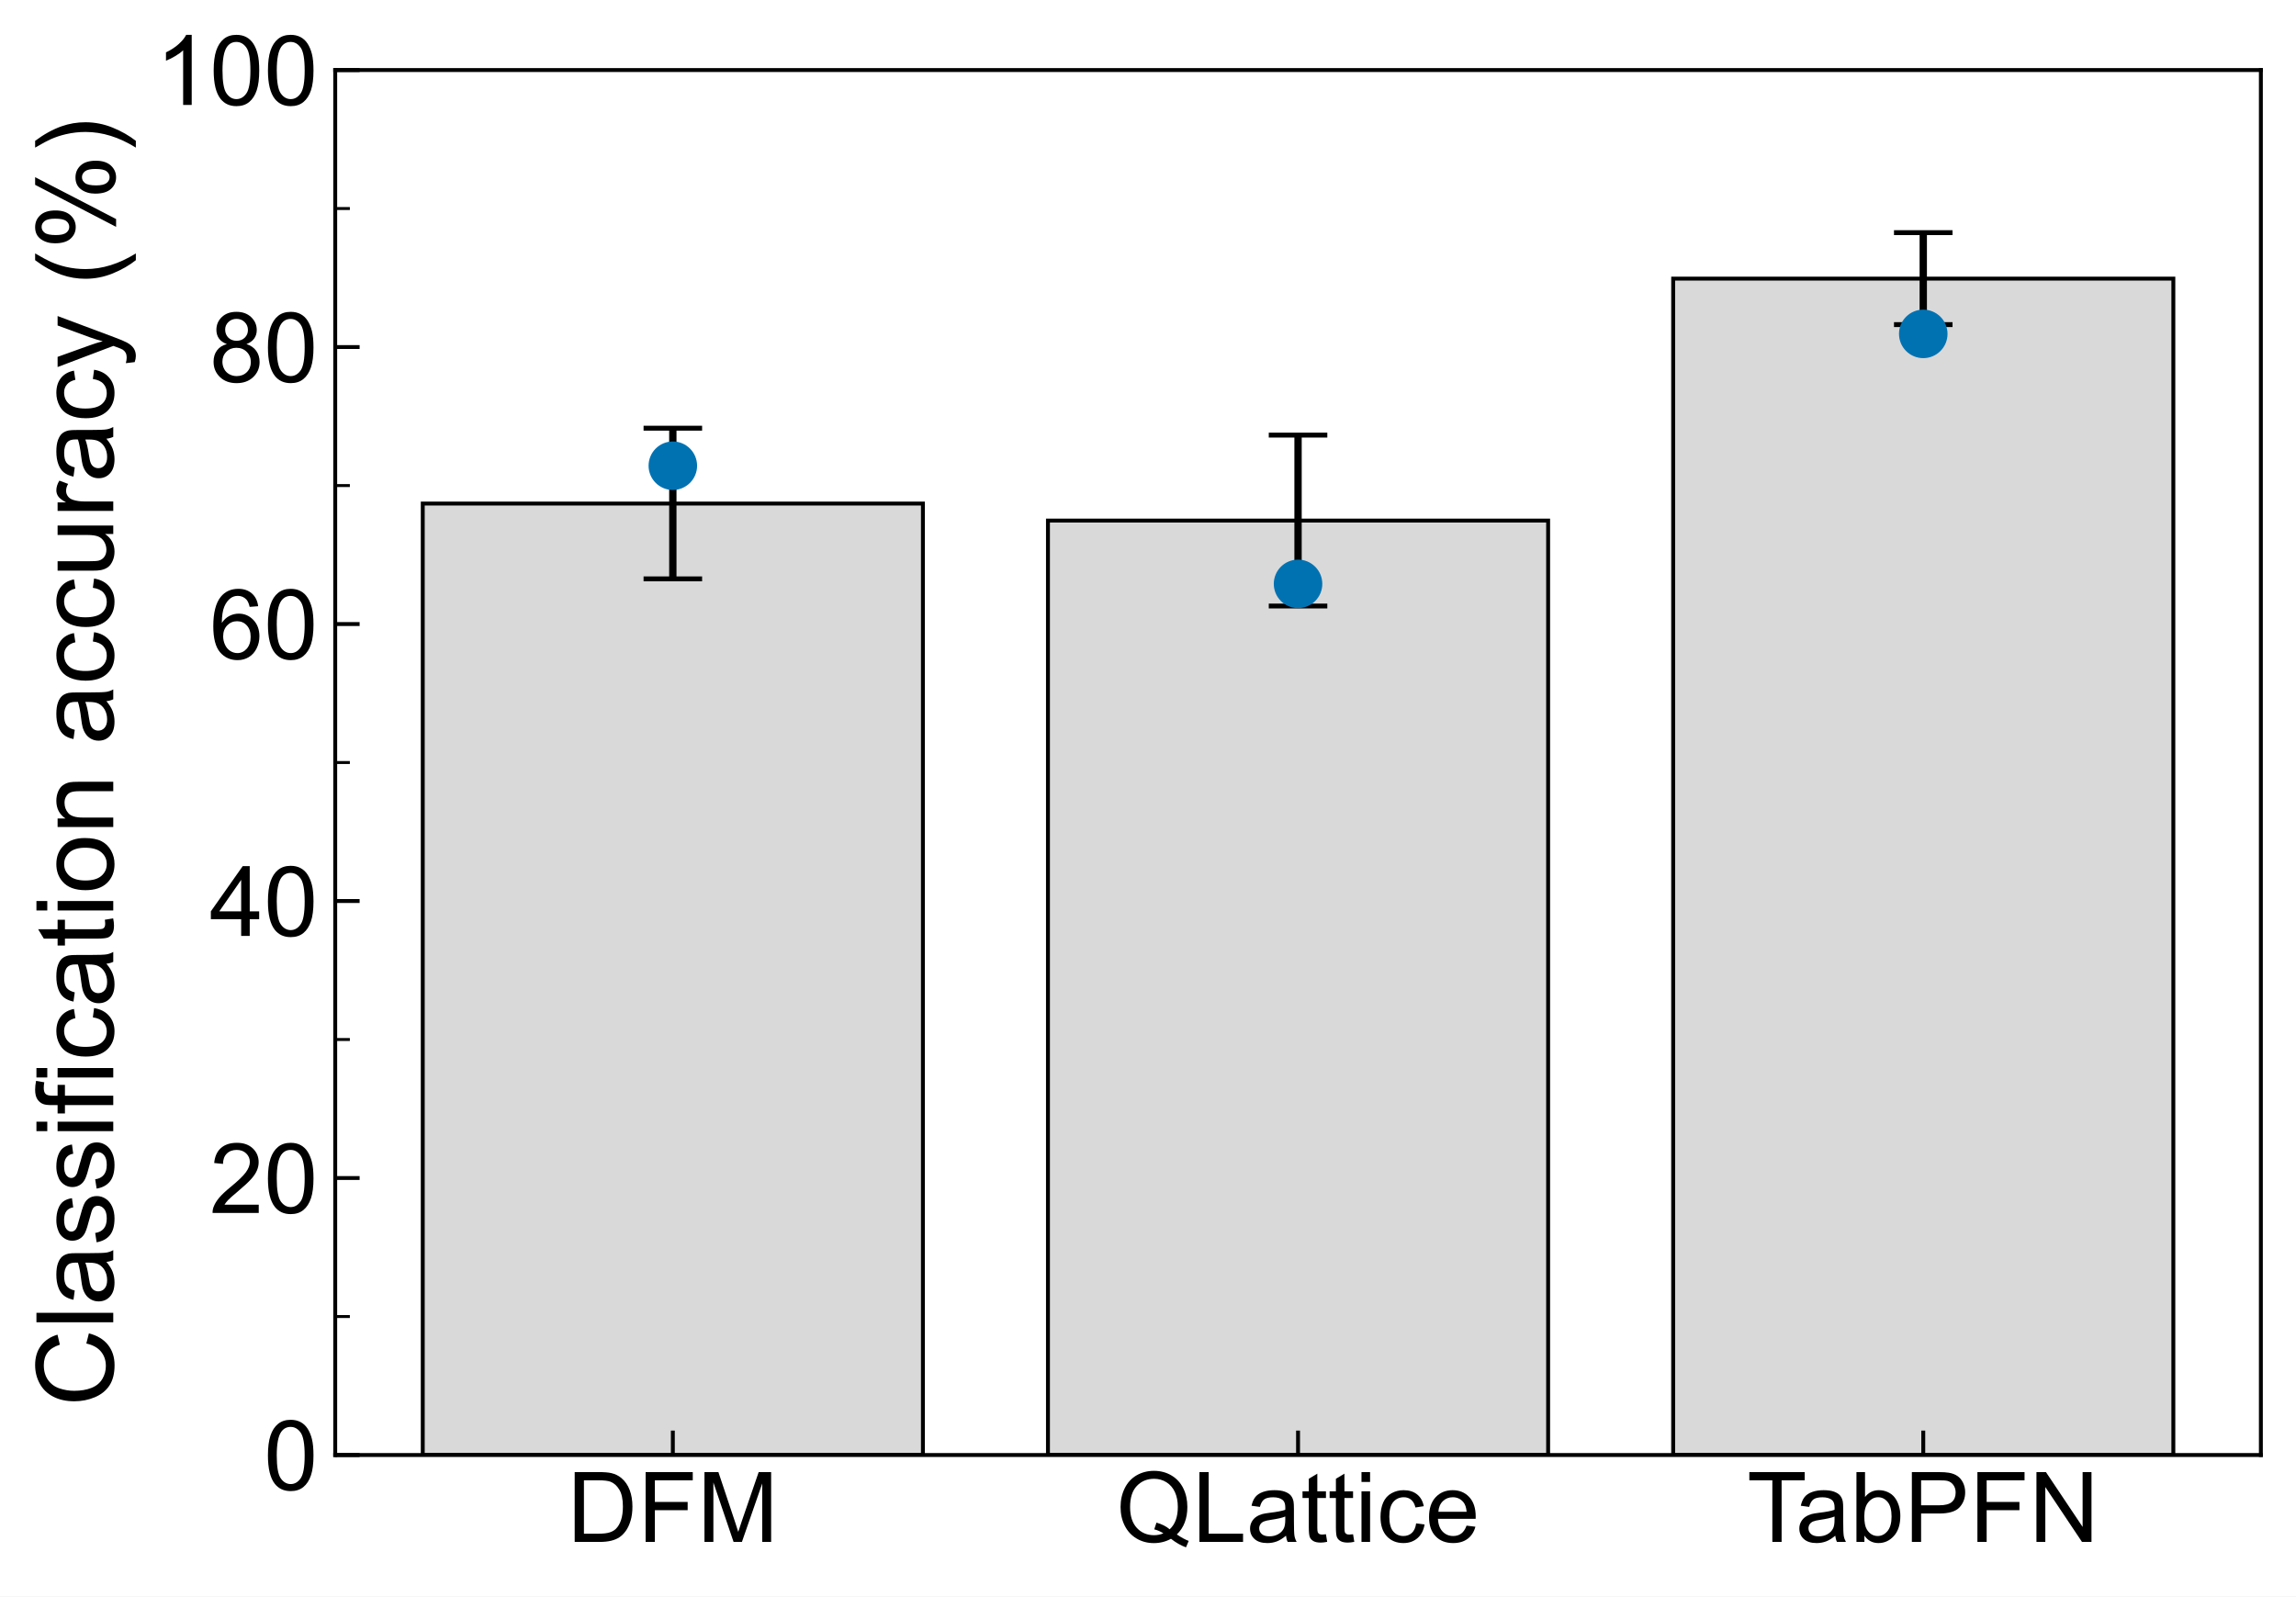
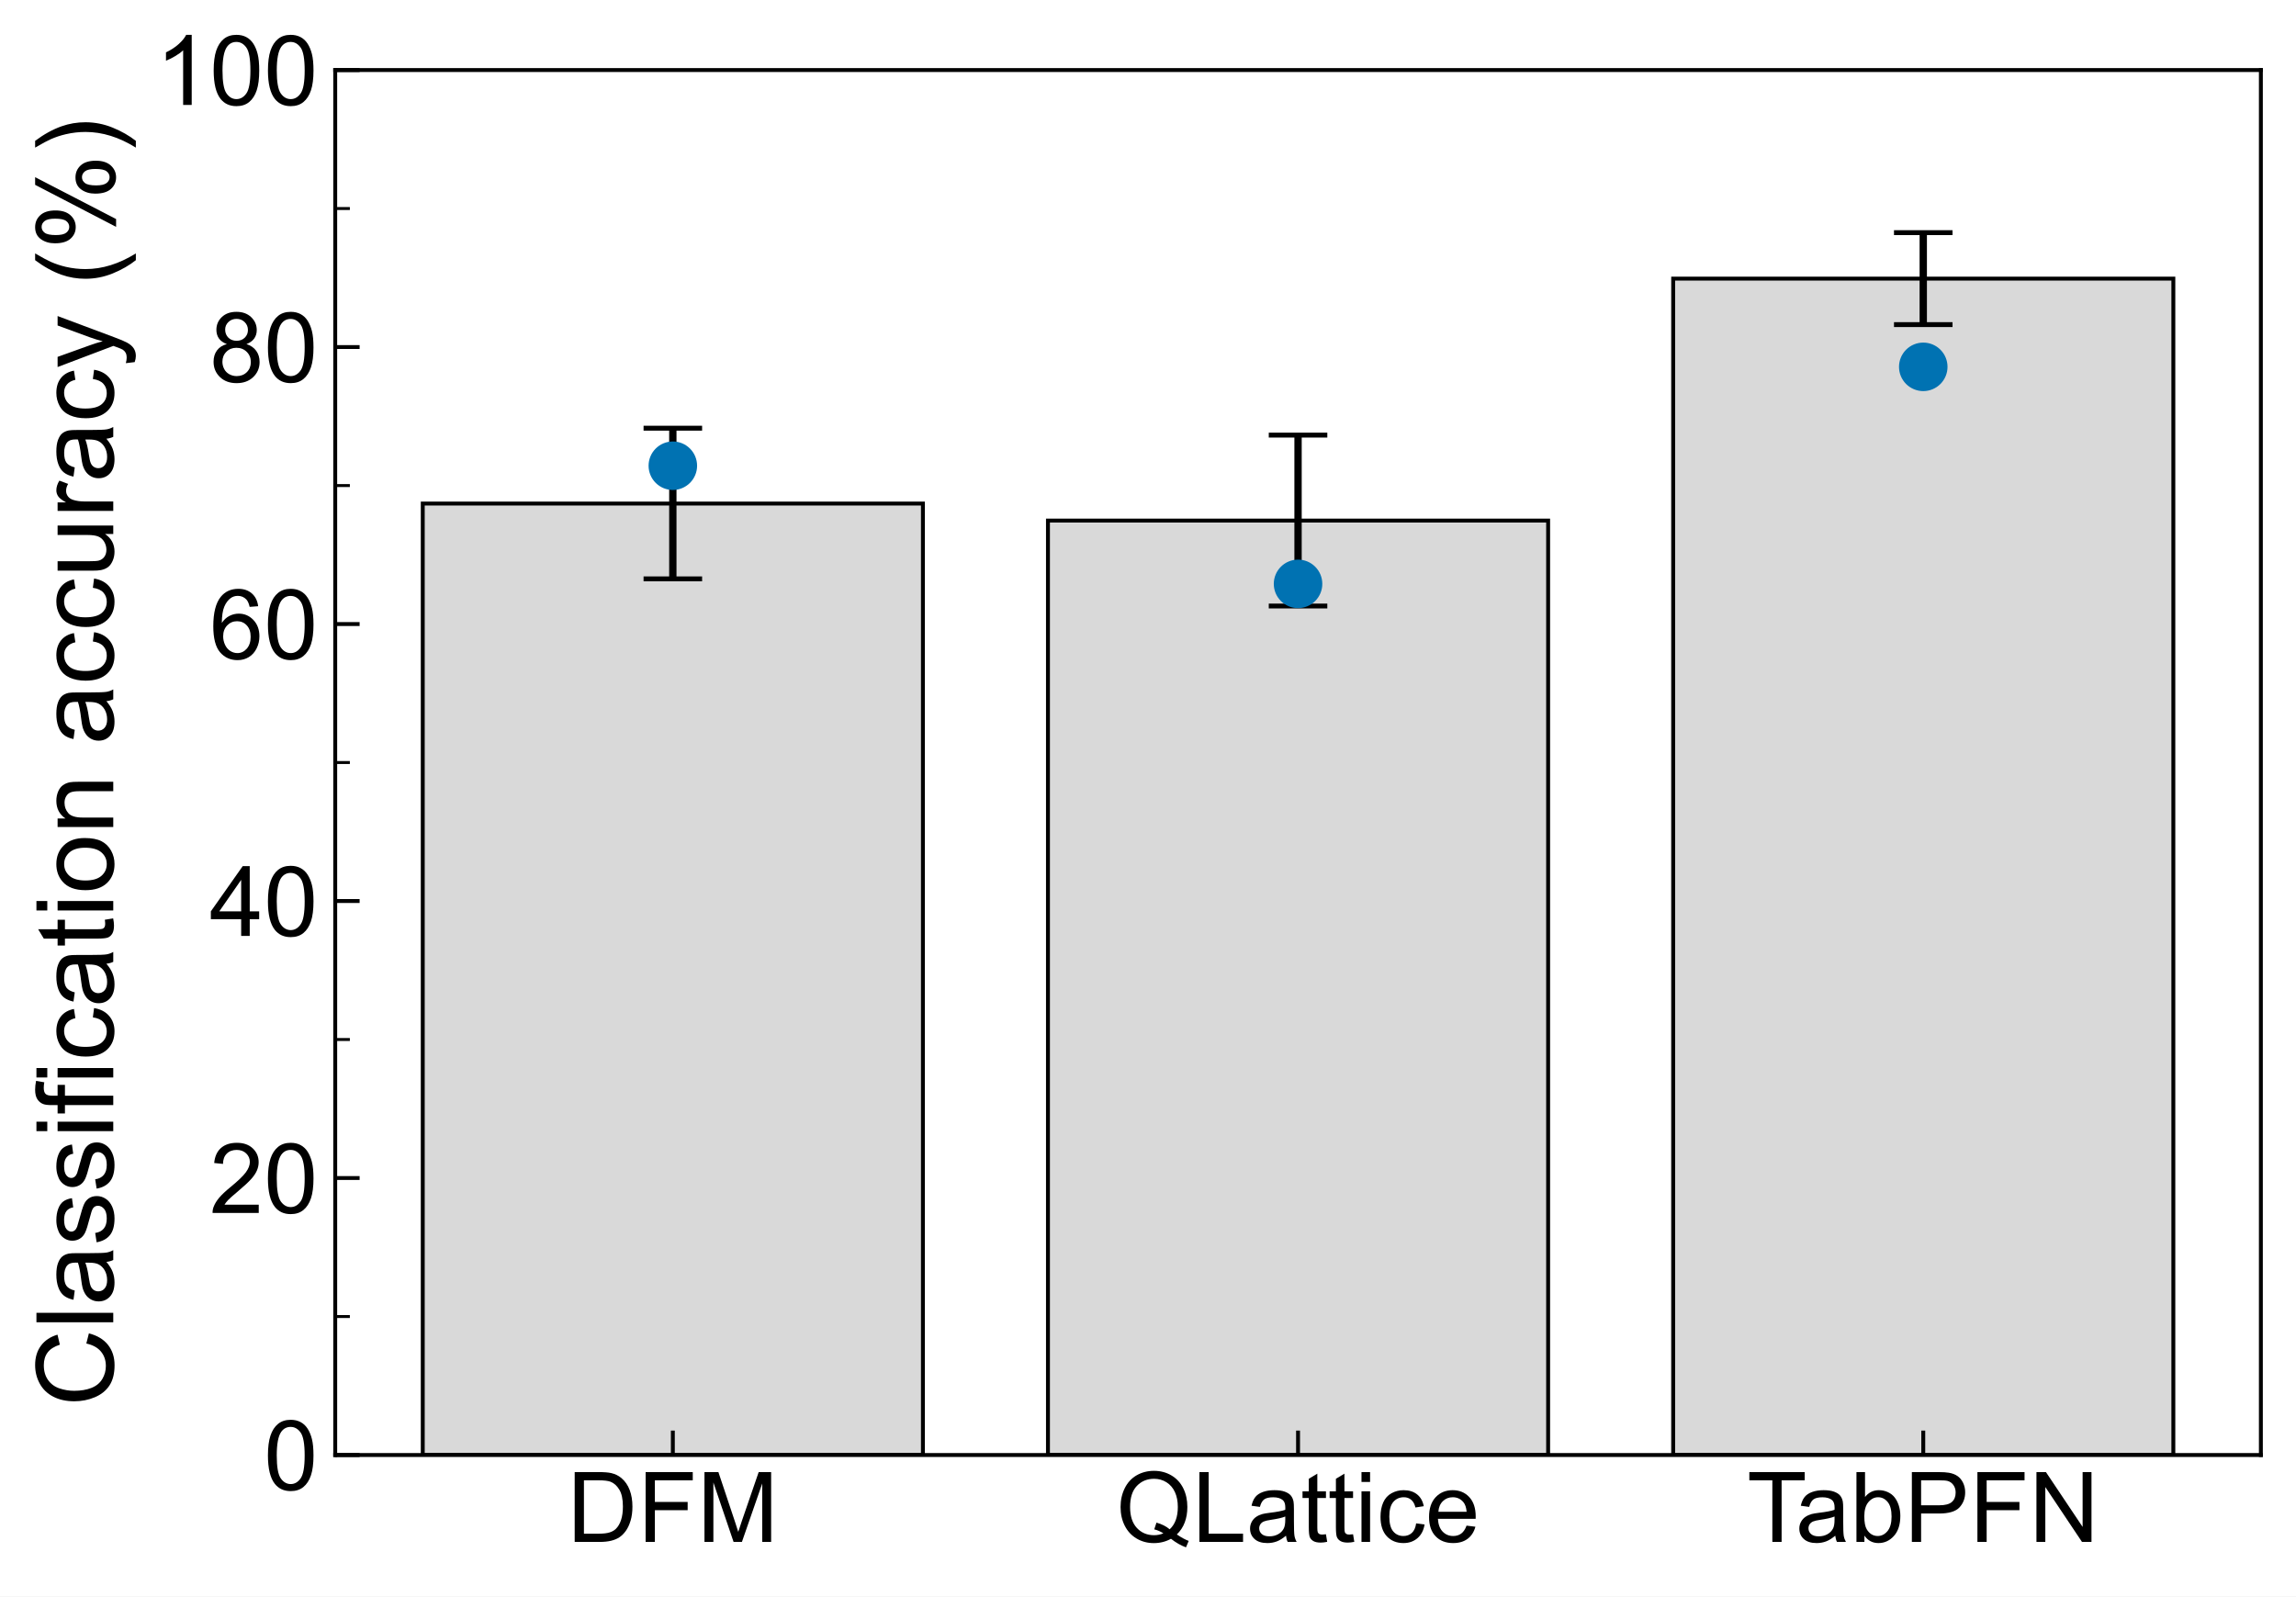
<svg xmlns="http://www.w3.org/2000/svg" xmlns:xlink="http://www.w3.org/1999/xlink" width="470.621pt" height="327.248pt" viewBox="0 0 470.621 327.248" version="1.1">
  <defs>
    <style type="text/css">*{stroke-linejoin: round; stroke-linecap: butt}</style>
  </defs>
  <g id="figure_1">
    <g id="patch_1">
      <path d="M 0 327.248  L 470.621 327.248  L 470.621 0  L 0 0  z " style="fill: #ffffff" />
    </g>
    <g id="axes_1">
      <g id="patch_2">
        <path d="M 68.711 298.258  L 463.421 298.258  L 463.421 14.358  L 68.711 14.358  z " style="fill: #ffffff" />
      </g>
      <g id="patch_3">
-         <path d="M 86.653 298.258  L 189.175 298.258  L 189.175 103.219  L 86.653 103.219  z " clip-path="url(#p525071df80)" style="fill: #d9d9d9; stroke: #000000; stroke-width: 0.8; stroke-linejoin: miter" />
+         <path d="M 86.653 298.258  L 189.175 298.258  L 189.175 103.219  L 86.653 103.219  z " clip-path="url(#p58cd518f6b)" style="fill: #d9d9d9; stroke: #000000; stroke-width: 0.8; stroke-linejoin: miter" />
      </g>
      <g id="patch_4">
-         <path d="M 214.805 298.258  L 317.327 298.258  L 317.327 106.71  L 214.805 106.71  z " clip-path="url(#p525071df80)" style="fill: #d9d9d9; stroke: #000000; stroke-width: 0.8; stroke-linejoin: miter" />
+         <path d="M 214.805 298.258  L 317.327 298.258  L 317.327 106.71  L 214.805 106.71  z " clip-path="url(#p58cd518f6b)" style="fill: #d9d9d9; stroke: #000000; stroke-width: 0.8; stroke-linejoin: miter" />
      </g>
      <g id="patch_5">
-         <path d="M 342.958 298.258  L 445.48 298.258  L 445.48 57.113  L 342.958 57.113  z " clip-path="url(#p525071df80)" style="fill: #d9d9d9; stroke: #000000; stroke-width: 0.8; stroke-linejoin: miter" />
+         <path d="M 342.958 298.258  L 445.48 298.258  L 445.48 57.113  L 342.958 57.113  z " clip-path="url(#p58cd518f6b)" style="fill: #d9d9d9; stroke: #000000; stroke-width: 0.8; stroke-linejoin: miter" />
      </g>
      <g id="matplotlib.axis_1">
        <g id="xtick_1">
          <g id="line2d_1">
            <defs>
-               <path id="m0cdb19cec9" d="M 0 0  L 0 -5  " style="stroke: #000000; stroke-width: 0.8" />
+               <path id="mec3bbbb455" d="M 0 0  L 0 -5  " style="stroke: #000000; stroke-width: 0.8" />
            </defs>
            <g>
-               <use xlink:href="#m0cdb19cec9" x="137.914" y="298.258" style="stroke: #000000; stroke-width: 0.8" />
+               <use xlink:href="#mec3bbbb455" x="137.914" y="298.258" style="stroke: #000000; stroke-width: 0.8" />
            </g>
          </g>
          <g id="text_1">
            <g transform="translate(116.2543 316.0734) scale(0.2 -0.2)">
              <defs>
                <path id="ArialMT-44" d="M 494 0  L 494 4581  L 2072 4581  Q 2606 4581 2888 4516  Q 3281 4425 3559 4188  Q 3922 3881 4101 3404  Q 4281 2928 4281 2316  Q 4281 1794 4159 1391  Q 4038 988 3847 723  Q 3656 459 3429 307  Q 3203 156 2883 78  Q 2563 0 2147 0  L 494 0  z M 1100 541  L 2078 541  Q 2531 541 2789 625  Q 3047 709 3200 863  Q 3416 1078 3536 1442  Q 3656 1806 3656 2325  Q 3656 3044 3420 3430  Q 3184 3816 2847 3947  Q 2603 4041 2063 4041  L 1100 4041  L 1100 541  z " transform="scale(0.015625)" />
                <path id="ArialMT-46" d="M 525 0  L 525 4581  L 3616 4581  L 3616 4041  L 1131 4041  L 1131 2622  L 3281 2622  L 3281 2081  L 1131 2081  L 1131 0  L 525 0  z " transform="scale(0.015625)" />
                <path id="ArialMT-4d" d="M 475 0  L 475 4581  L 1388 4581  L 2472 1338  Q 2622 884 2691 659  Q 2769 909 2934 1394  L 4031 4581  L 4847 4581  L 4847 0  L 4263 0  L 4263 3834  L 2931 0  L 2384 0  L 1059 3900  L 1059 0  L 475 0  z " transform="scale(0.015625)" />
              </defs>
              <use xlink:href="#ArialMT-44" />
              <use xlink:href="#ArialMT-46" x="72.217" />
              <use xlink:href="#ArialMT-4d" x="133.301" />
            </g>
          </g>
        </g>
        <g id="xtick_2">
          <g id="line2d_2">
            <g>
-               <use xlink:href="#m0cdb19cec9" x="266.066" y="298.258" style="stroke: #000000; stroke-width: 0.8" />
+               <use xlink:href="#mec3bbbb455" x="266.066" y="298.258" style="stroke: #000000; stroke-width: 0.8" />
            </g>
          </g>
          <g id="text_2">
            <g transform="translate(228.8272 316.0734) scale(0.2 -0.2)">
              <defs>
                <path id="ArialMT-51" d="M 3966 491  Q 4388 200 4744 66  L 4566 -356  Q 4072 -178 3581 206  Q 3072 -78 2456 -78  Q 1834 -78 1328 222  Q 822 522 548 1065  Q 275 1609 275 2291  Q 275 2969 550 3525  Q 825 4081 1333 4372  Q 1841 4663 2469 4663  Q 3103 4663 3612 4361  Q 4122 4059 4389 3517  Q 4656 2975 4656 2294  Q 4656 1728 4484 1276  Q 4313 825 3966 491  z M 2631 1266  Q 3156 1119 3497 828  Q 4031 1316 4031 2294  Q 4031 2850 3842 3265  Q 3653 3681 3289 3911  Q 2925 4141 2472 4141  Q 1794 4141 1347 3677  Q 900 3213 900 2291  Q 900 1397 1342 919  Q 1784 441 2472 441  Q 2797 441 3084 563  Q 2800 747 2484 825  L 2631 1266  z " transform="scale(0.015625)" />
                <path id="ArialMT-4c" d="M 469 0  L 469 4581  L 1075 4581  L 1075 541  L 3331 541  L 3331 0  L 469 0  z " transform="scale(0.015625)" />
                <path id="ArialMT-61" d="M 2588 409  Q 2275 144 1986 34  Q 1697 -75 1366 -75  Q 819 -75 525 192  Q 231 459 231 875  Q 231 1119 342 1320  Q 453 1522 633 1644  Q 813 1766 1038 1828  Q 1203 1872 1538 1913  Q 2219 1994 2541 2106  Q 2544 2222 2544 2253  Q 2544 2597 2384 2738  Q 2169 2928 1744 2928  Q 1347 2928 1158 2789  Q 969 2650 878 2297  L 328 2372  Q 403 2725 575 2942  Q 747 3159 1072 3276  Q 1397 3394 1825 3394  Q 2250 3394 2515 3294  Q 2781 3194 2906 3042  Q 3031 2891 3081 2659  Q 3109 2516 3109 2141  L 3109 1391  Q 3109 606 3145 398  Q 3181 191 3288 0  L 2700 0  Q 2613 175 2588 409  z M 2541 1666  Q 2234 1541 1622 1453  Q 1275 1403 1131 1340  Q 988 1278 909 1158  Q 831 1038 831 891  Q 831 666 1001 516  Q 1172 366 1500 366  Q 1825 366 2078 508  Q 2331 650 2450 897  Q 2541 1088 2541 1459  L 2541 1666  z " transform="scale(0.015625)" />
                <path id="ArialMT-74" d="M 1650 503  L 1731 6  Q 1494 -44 1306 -44  Q 1000 -44 831 53  Q 663 150 594 308  Q 525 466 525 972  L 525 2881  L 113 2881  L 113 3319  L 525 3319  L 525 4141  L 1084 4478  L 1084 3319  L 1650 3319  L 1650 2881  L 1084 2881  L 1084 941  Q 1084 700 1114 631  Q 1144 563 1211 522  Q 1278 481 1403 481  Q 1497 481 1650 503  z " transform="scale(0.015625)" />
                <path id="ArialMT-69" d="M 425 3934  L 425 4581  L 988 4581  L 988 3934  L 425 3934  z M 425 0  L 425 3319  L 988 3319  L 988 0  L 425 0  z " transform="scale(0.015625)" />
                <path id="ArialMT-63" d="M 2588 1216  L 3141 1144  Q 3050 572 2676 248  Q 2303 -75 1759 -75  Q 1078 -75 664 370  Q 250 816 250 1647  Q 250 2184 428 2587  Q 606 2991 970 3192  Q 1334 3394 1763 3394  Q 2303 3394 2647 3120  Q 2991 2847 3088 2344  L 2541 2259  Q 2463 2594 2264 2762  Q 2066 2931 1784 2931  Q 1359 2931 1093 2626  Q 828 2322 828 1663  Q 828 994 1084 691  Q 1341 388 1753 388  Q 2084 388 2306 591  Q 2528 794 2588 1216  z " transform="scale(0.015625)" />
                <path id="ArialMT-65" d="M 2694 1069  L 3275 997  Q 3138 488 2766 206  Q 2394 -75 1816 -75  Q 1088 -75 661 373  Q 234 822 234 1631  Q 234 2469 665 2931  Q 1097 3394 1784 3394  Q 2450 3394 2872 2941  Q 3294 2488 3294 1666  Q 3294 1616 3291 1516  L 816 1516  Q 847 969 1125 678  Q 1403 388 1819 388  Q 2128 388 2347 550  Q 2566 713 2694 1069  z M 847 1978  L 2700 1978  Q 2663 2397 2488 2606  Q 2219 2931 1791 2931  Q 1403 2931 1139 2672  Q 875 2413 847 1978  z " transform="scale(0.015625)" />
              </defs>
              <use xlink:href="#ArialMT-51" />
              <use xlink:href="#ArialMT-4c" x="77.783" />
              <use xlink:href="#ArialMT-61" x="133.398" />
              <use xlink:href="#ArialMT-74" x="189.014" />
              <use xlink:href="#ArialMT-74" x="216.797" />
              <use xlink:href="#ArialMT-69" x="244.58" />
              <use xlink:href="#ArialMT-63" x="266.797" />
              <use xlink:href="#ArialMT-65" x="316.797" />
            </g>
          </g>
        </g>
        <g id="xtick_3">
          <g id="line2d_3">
            <g>
-               <use xlink:href="#m0cdb19cec9" x="394.219" y="298.258" style="stroke: #000000; stroke-width: 0.8" />
+               <use xlink:href="#mec3bbbb455" x="394.219" y="298.258" style="stroke: #000000; stroke-width: 0.8" />
            </g>
          </g>
          <g id="text_3">
            <g transform="translate(358.1017 316.0734) scale(0.2 -0.2)">
              <defs>
                <path id="ArialMT-54" d="M 1659 0  L 1659 4041  L 150 4041  L 150 4581  L 3781 4581  L 3781 4041  L 2266 4041  L 2266 0  L 1659 0  z " transform="scale(0.015625)" />
                <path id="ArialMT-62" d="M 941 0  L 419 0  L 419 4581  L 981 4581  L 981 2947  Q 1338 3394 1891 3394  Q 2197 3394 2470 3270  Q 2744 3147 2920 2923  Q 3097 2700 3197 2384  Q 3297 2069 3297 1709  Q 3297 856 2875 390  Q 2453 -75 1863 -75  Q 1275 -75 941 416  L 941 0  z M 934 1684  Q 934 1088 1097 822  Q 1363 388 1816 388  Q 2184 388 2453 708  Q 2722 1028 2722 1663  Q 2722 2313 2464 2622  Q 2206 2931 1841 2931  Q 1472 2931 1203 2611  Q 934 2291 934 1684  z " transform="scale(0.015625)" />
                <path id="ArialMT-50" d="M 494 0  L 494 4581  L 2222 4581  Q 2678 4581 2919 4538  Q 3256 4481 3484 4323  Q 3713 4166 3852 3881  Q 3991 3597 3991 3256  Q 3991 2672 3619 2267  Q 3247 1863 2275 1863  L 1100 1863  L 1100 0  L 494 0  z M 1100 2403  L 2284 2403  Q 2872 2403 3119 2622  Q 3366 2841 3366 3238  Q 3366 3525 3220 3729  Q 3075 3934 2838 4000  Q 2684 4041 2272 4041  L 1100 4041  L 1100 2403  z " transform="scale(0.015625)" />
                <path id="ArialMT-4e" d="M 488 0  L 488 4581  L 1109 4581  L 3516 984  L 3516 4581  L 4097 4581  L 4097 0  L 3475 0  L 1069 3600  L 1069 0  L 488 0  z " transform="scale(0.015625)" />
              </defs>
              <use xlink:href="#ArialMT-54" />
              <use xlink:href="#ArialMT-61" x="49.959" />
              <use xlink:href="#ArialMT-62" x="105.574" />
              <use xlink:href="#ArialMT-50" x="161.189" />
              <use xlink:href="#ArialMT-46" x="227.889" />
              <use xlink:href="#ArialMT-4e" x="288.973" />
            </g>
          </g>
        </g>
      </g>
      <g id="matplotlib.axis_2">
        <g id="ytick_1">
          <g id="line2d_4">
            <defs>
-               <path id="m1d03dbdd0c" d="M 0 0  L 5 0  " style="stroke: #000000; stroke-width: 0.8" />
+               <path id="m3de0f61d10" d="M 0 0  L 5 0  " style="stroke: #000000; stroke-width: 0.8" />
            </defs>
            <g>
-               <use xlink:href="#m1d03dbdd0c" x="68.711" y="298.258" style="stroke: #000000; stroke-width: 0.8" />
+               <use xlink:href="#m3de0f61d10" x="68.711" y="298.258" style="stroke: #000000; stroke-width: 0.8" />
            </g>
          </g>
          <g id="text_4">
            <g transform="translate(54.08937 305.4156) scale(0.2 -0.2)">
              <defs>
                <path id="ArialMT-30" d="M 266 2259  Q 266 3072 433 3567  Q 600 4063 929 4331  Q 1259 4600 1759 4600  Q 2128 4600 2406 4451  Q 2684 4303 2865 4023  Q 3047 3744 3150 3342  Q 3253 2941 3253 2259  Q 3253 1453 3087 958  Q 2922 463 2592 192  Q 2263 -78 1759 -78  Q 1097 -78 719 397  Q 266 969 266 2259  z M 844 2259  Q 844 1131 1108 757  Q 1372 384 1759 384  Q 2147 384 2411 759  Q 2675 1134 2675 2259  Q 2675 3391 2411 3762  Q 2147 4134 1753 4134  Q 1366 4134 1134 3806  Q 844 3388 844 2259  z " transform="scale(0.015625)" />
              </defs>
              <use xlink:href="#ArialMT-30" />
            </g>
          </g>
        </g>
        <g id="ytick_2">
          <g id="line2d_5">
            <g>
-               <use xlink:href="#m1d03dbdd0c" x="68.711" y="241.478" style="stroke: #000000; stroke-width: 0.8" />
+               <use xlink:href="#m3de0f61d10" x="68.711" y="241.478" style="stroke: #000000; stroke-width: 0.8" />
            </g>
          </g>
          <g id="text_5">
            <g transform="translate(42.9675 248.6356) scale(0.2 -0.2)">
              <defs>
                <path id="ArialMT-32" d="M 3222 541  L 3222 0  L 194 0  Q 188 203 259 391  Q 375 700 629 1000  Q 884 1300 1366 1694  Q 2113 2306 2375 2664  Q 2638 3022 2638 3341  Q 2638 3675 2398 3904  Q 2159 4134 1775 4134  Q 1369 4134 1125 3890  Q 881 3647 878 3216  L 300 3275  Q 359 3922 746 4261  Q 1134 4600 1788 4600  Q 2447 4600 2831 4234  Q 3216 3869 3216 3328  Q 3216 3053 3103 2787  Q 2991 2522 2730 2228  Q 2469 1934 1863 1422  Q 1356 997 1212 845  Q 1069 694 975 541  L 3222 541  z " transform="scale(0.015625)" />
              </defs>
              <use xlink:href="#ArialMT-32" />
              <use xlink:href="#ArialMT-30" x="55.615" />
            </g>
          </g>
        </g>
        <g id="ytick_3">
          <g id="line2d_6">
            <g>
-               <use xlink:href="#m1d03dbdd0c" x="68.711" y="184.698" style="stroke: #000000; stroke-width: 0.8" />
+               <use xlink:href="#m3de0f61d10" x="68.711" y="184.698" style="stroke: #000000; stroke-width: 0.8" />
            </g>
          </g>
          <g id="text_6">
            <g transform="translate(42.9675 191.8556) scale(0.2 -0.2)">
              <defs>
                <path id="ArialMT-34" d="M 2069 0  L 2069 1097  L 81 1097  L 81 1613  L 2172 4581  L 2631 4581  L 2631 1613  L 3250 1613  L 3250 1097  L 2631 1097  L 2631 0  L 2069 0  z M 2069 1613  L 2069 3678  L 634 1613  L 2069 1613  z " transform="scale(0.015625)" />
              </defs>
              <use xlink:href="#ArialMT-34" />
              <use xlink:href="#ArialMT-30" x="55.615" />
            </g>
          </g>
        </g>
        <g id="ytick_4">
          <g id="line2d_7">
            <g>
-               <use xlink:href="#m1d03dbdd0c" x="68.711" y="127.918" style="stroke: #000000; stroke-width: 0.8" />
+               <use xlink:href="#m3de0f61d10" x="68.711" y="127.918" style="stroke: #000000; stroke-width: 0.8" />
            </g>
          </g>
          <g id="text_7">
            <g transform="translate(42.9675 135.0756) scale(0.2 -0.2)">
              <defs>
                <path id="ArialMT-36" d="M 3184 3459  L 2625 3416  Q 2550 3747 2413 3897  Q 2184 4138 1850 4138  Q 1581 4138 1378 3988  Q 1113 3794 959 3422  Q 806 3050 800 2363  Q 1003 2672 1297 2822  Q 1591 2972 1913 2972  Q 2475 2972 2870 2558  Q 3266 2144 3266 1488  Q 3266 1056 3080 686  Q 2894 316 2569 119  Q 2244 -78 1831 -78  Q 1128 -78 684 439  Q 241 956 241 2144  Q 241 3472 731 4075  Q 1159 4600 1884 4600  Q 2425 4600 2770 4297  Q 3116 3994 3184 3459  z M 888 1484  Q 888 1194 1011 928  Q 1134 663 1356 523  Q 1578 384 1822 384  Q 2178 384 2434 671  Q 2691 959 2691 1453  Q 2691 1928 2437 2201  Q 2184 2475 1800 2475  Q 1419 2475 1153 2201  Q 888 1928 888 1484  z " transform="scale(0.015625)" />
              </defs>
              <use xlink:href="#ArialMT-36" />
              <use xlink:href="#ArialMT-30" x="55.615" />
            </g>
          </g>
        </g>
        <g id="ytick_5">
          <g id="line2d_8">
            <g>
-               <use xlink:href="#m1d03dbdd0c" x="68.711" y="71.138" style="stroke: #000000; stroke-width: 0.8" />
+               <use xlink:href="#m3de0f61d10" x="68.711" y="71.138" style="stroke: #000000; stroke-width: 0.8" />
            </g>
          </g>
          <g id="text_8">
            <g transform="translate(42.9675 78.29563) scale(0.2 -0.2)">
              <defs>
                <path id="ArialMT-38" d="M 1131 2484  Q 781 2613 612 2850  Q 444 3088 444 3419  Q 444 3919 803 4259  Q 1163 4600 1759 4600  Q 2359 4600 2725 4251  Q 3091 3903 3091 3403  Q 3091 3084 2923 2848  Q 2756 2613 2416 2484  Q 2838 2347 3058 2040  Q 3278 1734 3278 1309  Q 3278 722 2862 322  Q 2447 -78 1769 -78  Q 1091 -78 675 323  Q 259 725 259 1325  Q 259 1772 486 2073  Q 713 2375 1131 2484  z M 1019 3438  Q 1019 3113 1228 2906  Q 1438 2700 1772 2700  Q 2097 2700 2305 2904  Q 2513 3109 2513 3406  Q 2513 3716 2298 3927  Q 2084 4138 1766 4138  Q 1444 4138 1231 3931  Q 1019 3725 1019 3438  z M 838 1322  Q 838 1081 952 856  Q 1066 631 1291 507  Q 1516 384 1775 384  Q 2178 384 2440 643  Q 2703 903 2703 1303  Q 2703 1709 2433 1975  Q 2163 2241 1756 2241  Q 1359 2241 1098 1978  Q 838 1716 838 1322  z " transform="scale(0.015625)" />
              </defs>
              <use xlink:href="#ArialMT-38" />
              <use xlink:href="#ArialMT-30" x="55.615" />
            </g>
          </g>
        </g>
        <g id="ytick_6">
          <g id="line2d_9">
            <g>
-               <use xlink:href="#m1d03dbdd0c" x="68.711" y="14.358" style="stroke: #000000; stroke-width: 0.8" />
+               <use xlink:href="#m3de0f61d10" x="68.711" y="14.358" style="stroke: #000000; stroke-width: 0.8" />
            </g>
          </g>
          <g id="text_9">
            <g transform="translate(31.84562 21.51562) scale(0.2 -0.2)">
              <defs>
                <path id="ArialMT-31" d="M 2384 0  L 1822 0  L 1822 3584  Q 1619 3391 1289 3197  Q 959 3003 697 2906  L 697 3450  Q 1169 3672 1522 3987  Q 1875 4303 2022 4600  L 2384 4600  L 2384 0  z " transform="scale(0.015625)" />
              </defs>
              <use xlink:href="#ArialMT-31" />
              <use xlink:href="#ArialMT-30" x="55.615" />
              <use xlink:href="#ArialMT-30" x="111.23" />
            </g>
          </g>
        </g>
        <g id="ytick_7">
          <g id="line2d_10">
            <defs>
-               <path id="m3aa6fd9d22" d="M 0 0  L 3 0  " style="stroke: #000000; stroke-width: 0.6" />
+               <path id="mbd9d61723d" d="M 0 0  L 3 0  " style="stroke: #000000; stroke-width: 0.6" />
            </defs>
            <g>
-               <use xlink:href="#m3aa6fd9d22" x="68.711" y="269.868" style="stroke: #000000; stroke-width: 0.6" />
+               <use xlink:href="#mbd9d61723d" x="68.711" y="269.868" style="stroke: #000000; stroke-width: 0.6" />
            </g>
          </g>
        </g>
        <g id="ytick_8">
          <g id="line2d_11">
            <g>
-               <use xlink:href="#m3aa6fd9d22" x="68.711" y="213.088" style="stroke: #000000; stroke-width: 0.6" />
+               <use xlink:href="#mbd9d61723d" x="68.711" y="213.088" style="stroke: #000000; stroke-width: 0.6" />
            </g>
          </g>
        </g>
        <g id="ytick_9">
          <g id="line2d_12">
            <g>
-               <use xlink:href="#m3aa6fd9d22" x="68.711" y="156.308" style="stroke: #000000; stroke-width: 0.6" />
+               <use xlink:href="#mbd9d61723d" x="68.711" y="156.308" style="stroke: #000000; stroke-width: 0.6" />
            </g>
          </g>
        </g>
        <g id="ytick_10">
          <g id="line2d_13">
            <g>
-               <use xlink:href="#m3aa6fd9d22" x="68.711" y="99.528" style="stroke: #000000; stroke-width: 0.6" />
+               <use xlink:href="#mbd9d61723d" x="68.711" y="99.528" style="stroke: #000000; stroke-width: 0.6" />
            </g>
          </g>
        </g>
        <g id="ytick_11">
          <g id="line2d_14">
            <g>
-               <use xlink:href="#m3aa6fd9d22" x="68.711" y="42.748" style="stroke: #000000; stroke-width: 0.6" />
+               <use xlink:href="#mbd9d61723d" x="68.711" y="42.748" style="stroke: #000000; stroke-width: 0.6" />
            </g>
          </g>
        </g>
        <g id="text_10">
          <g transform="translate(23.21531 288.3405) rotate(-90) scale(0.22 -0.22)">
            <defs>
              <path id="ArialMT-43" d="M 3763 1606  L 4369 1453  Q 4178 706 3683 314  Q 3188 -78 2472 -78  Q 1731 -78 1267 223  Q 803 525 561 1097  Q 319 1669 319 2325  Q 319 3041 592 3573  Q 866 4106 1370 4382  Q 1875 4659 2481 4659  Q 3169 4659 3637 4309  Q 4106 3959 4291 3325  L 3694 3184  Q 3534 3684 3231 3912  Q 2928 4141 2469 4141  Q 1941 4141 1586 3887  Q 1231 3634 1087 3207  Q 944 2781 944 2328  Q 944 1744 1114 1308  Q 1284 872 1643 656  Q 2003 441 2422 441  Q 2931 441 3284 734  Q 3638 1028 3763 1606  z " transform="scale(0.015625)" />
              <path id="ArialMT-6c" d="M 409 0  L 409 4581  L 972 4581  L 972 0  L 409 0  z " transform="scale(0.015625)" />
              <path id="ArialMT-73" d="M 197 991  L 753 1078  Q 800 744 1014 566  Q 1228 388 1613 388  Q 2000 388 2187 545  Q 2375 703 2375 916  Q 2375 1106 2209 1216  Q 2094 1291 1634 1406  Q 1016 1563 777 1677  Q 538 1791 414 1992  Q 291 2194 291 2438  Q 291 2659 392 2848  Q 494 3038 669 3163  Q 800 3259 1026 3326  Q 1253 3394 1513 3394  Q 1903 3394 2198 3281  Q 2494 3169 2634 2976  Q 2775 2784 2828 2463  L 2278 2388  Q 2241 2644 2061 2787  Q 1881 2931 1553 2931  Q 1166 2931 1000 2803  Q 834 2675 834 2503  Q 834 2394 903 2306  Q 972 2216 1119 2156  Q 1203 2125 1616 2013  Q 2213 1853 2448 1751  Q 2684 1650 2818 1456  Q 2953 1263 2953 975  Q 2953 694 2789 445  Q 2625 197 2315 61  Q 2006 -75 1616 -75  Q 969 -75 630 194  Q 291 463 197 991  z " transform="scale(0.015625)" />
              <path id="ArialMT-66" d="M 556 0  L 556 2881  L 59 2881  L 59 3319  L 556 3319  L 556 3672  Q 556 4006 616 4169  Q 697 4388 901 4523  Q 1106 4659 1475 4659  Q 1713 4659 2000 4603  L 1916 4113  Q 1741 4144 1584 4144  Q 1328 4144 1222 4034  Q 1116 3925 1116 3625  L 1116 3319  L 1763 3319  L 1763 2881  L 1116 2881  L 1116 0  L 556 0  z " transform="scale(0.015625)" />
              <path id="ArialMT-6f" d="M 213 1659  Q 213 2581 725 3025  Q 1153 3394 1769 3394  Q 2453 3394 2887 2945  Q 3322 2497 3322 1706  Q 3322 1066 3130 698  Q 2938 331 2570 128  Q 2203 -75 1769 -75  Q 1072 -75 642 372  Q 213 819 213 1659  z M 791 1659  Q 791 1022 1069 705  Q 1347 388 1769 388  Q 2188 388 2466 706  Q 2744 1025 2744 1678  Q 2744 2294 2464 2611  Q 2184 2928 1769 2928  Q 1347 2928 1069 2612  Q 791 2297 791 1659  z " transform="scale(0.015625)" />
              <path id="ArialMT-6e" d="M 422 0  L 422 3319  L 928 3319  L 928 2847  Q 1294 3394 1984 3394  Q 2284 3394 2536 3286  Q 2788 3178 2913 3003  Q 3038 2828 3088 2588  Q 3119 2431 3119 2041  L 3119 0  L 2556 0  L 2556 2019  Q 2556 2363 2490 2533  Q 2425 2703 2258 2804  Q 2091 2906 1866 2906  Q 1506 2906 1245 2678  Q 984 2450 984 1813  L 984 0  L 422 0  z " transform="scale(0.015625)" />
              <path id="ArialMT-20" transform="scale(0.015625)" />
              <path id="ArialMT-75" d="M 2597 0  L 2597 488  Q 2209 -75 1544 -75  Q 1250 -75 995 37  Q 741 150 617 320  Q 494 491 444 738  Q 409 903 409 1263  L 409 3319  L 972 3319  L 972 1478  Q 972 1038 1006 884  Q 1059 663 1231 536  Q 1403 409 1656 409  Q 1909 409 2131 539  Q 2353 669 2445 892  Q 2538 1116 2538 1541  L 2538 3319  L 3100 3319  L 3100 0  L 2597 0  z " transform="scale(0.015625)" />
              <path id="ArialMT-72" d="M 416 0  L 416 3319  L 922 3319  L 922 2816  Q 1116 3169 1280 3281  Q 1444 3394 1641 3394  Q 1925 3394 2219 3213  L 2025 2691  Q 1819 2813 1613 2813  Q 1428 2813 1281 2702  Q 1134 2591 1072 2394  Q 978 2094 978 1738  L 978 0  L 416 0  z " transform="scale(0.015625)" />
              <path id="ArialMT-79" d="M 397 -1278  L 334 -750  Q 519 -800 656 -800  Q 844 -800 956 -737  Q 1069 -675 1141 -563  Q 1194 -478 1313 -144  Q 1328 -97 1363 -6  L 103 3319  L 709 3319  L 1400 1397  Q 1534 1031 1641 628  Q 1738 1016 1872 1384  L 2581 3319  L 3144 3319  L 1881 -56  Q 1678 -603 1566 -809  Q 1416 -1088 1222 -1217  Q 1028 -1347 759 -1347  Q 597 -1347 397 -1278  z " transform="scale(0.015625)" />
              <path id="ArialMT-28" d="M 1497 -1347  Q 1031 -759 709 28  Q 388 816 388 1659  Q 388 2403 628 3084  Q 909 3875 1497 4659  L 1900 4659  Q 1522 4009 1400 3731  Q 1209 3300 1100 2831  Q 966 2247 966 1656  Q 966 153 1900 -1347  L 1497 -1347  z " transform="scale(0.015625)" />
              <path id="ArialMT-25" d="M 372 3481  Q 372 3972 619 4315  Q 866 4659 1334 4659  Q 1766 4659 2048 4351  Q 2331 4044 2331 3447  Q 2331 2866 2045 2552  Q 1759 2238 1341 2238  Q 925 2238 648 2547  Q 372 2856 372 3481  z M 1350 4272  Q 1141 4272 1002 4090  Q 863 3909 863 3425  Q 863 2984 1003 2804  Q 1144 2625 1350 2625  Q 1563 2625 1702 2806  Q 1841 2988 1841 3469  Q 1841 3913 1700 4092  Q 1559 4272 1350 4272  z M 1353 -169  L 3859 4659  L 4316 4659  L 1819 -169  L 1353 -169  z M 3334 1075  Q 3334 1569 3581 1911  Q 3828 2253 4300 2253  Q 4731 2253 5014 1945  Q 5297 1638 5297 1041  Q 5297 459 5011 145  Q 4725 -169 4303 -169  Q 3888 -169 3611 142  Q 3334 453 3334 1075  z M 4316 1866  Q 4103 1866 3964 1684  Q 3825 1503 3825 1019  Q 3825 581 3965 400  Q 4106 219 4313 219  Q 4528 219 4667 400  Q 4806 581 4806 1063  Q 4806 1506 4665 1686  Q 4525 1866 4316 1866  z " transform="scale(0.015625)" />
              <path id="ArialMT-29" d="M 791 -1347  L 388 -1347  Q 1322 153 1322 1656  Q 1322 2244 1188 2822  Q 1081 3291 891 3722  Q 769 4003 388 4659  L 791 4659  Q 1378 3875 1659 3084  Q 1900 2403 1900 1659  Q 1900 816 1576 28  Q 1253 -759 791 -1347  z " transform="scale(0.015625)" />
            </defs>
            <use xlink:href="#ArialMT-43" />
            <use xlink:href="#ArialMT-6c" x="72.217" />
            <use xlink:href="#ArialMT-61" x="94.434" />
            <use xlink:href="#ArialMT-73" x="150.049" />
            <use xlink:href="#ArialMT-73" x="200.049" />
            <use xlink:href="#ArialMT-69" x="250.049" />
            <use xlink:href="#ArialMT-66" x="272.266" />
            <use xlink:href="#ArialMT-69" x="300.049" />
            <use xlink:href="#ArialMT-63" x="322.266" />
            <use xlink:href="#ArialMT-61" x="372.266" />
            <use xlink:href="#ArialMT-74" x="427.881" />
            <use xlink:href="#ArialMT-69" x="455.664" />
            <use xlink:href="#ArialMT-6f" x="477.881" />
            <use xlink:href="#ArialMT-6e" x="533.496" />
            <use xlink:href="#ArialMT-20" x="589.111" />
            <use xlink:href="#ArialMT-61" x="616.895" />
            <use xlink:href="#ArialMT-63" x="672.51" />
            <use xlink:href="#ArialMT-63" x="722.51" />
            <use xlink:href="#ArialMT-75" x="772.51" />
            <use xlink:href="#ArialMT-72" x="828.125" />
            <use xlink:href="#ArialMT-61" x="861.426" />
            <use xlink:href="#ArialMT-63" x="917.041" />
            <use xlink:href="#ArialMT-79" x="967.041" />
            <use xlink:href="#ArialMT-20" x="1017.041" />
            <use xlink:href="#ArialMT-28" x="1044.824" />
            <use xlink:href="#ArialMT-25" x="1078.125" />
            <use xlink:href="#ArialMT-29" x="1167.041" />
          </g>
        </g>
      </g>
      <g id="LineCollection_1">
-         <path d="M 137.914 118.663  L 137.914 87.774  " clip-path="url(#p525071df80)" style="fill: none; stroke: #000000; stroke-width: 1.5" />
-         <path d="M 266.066 124.227  L 266.066 89.194  " clip-path="url(#p525071df80)" style="fill: none; stroke: #000000; stroke-width: 1.5" />
-         <path d="M 394.219 66.539  L 394.219 47.688  " clip-path="url(#p525071df80)" style="fill: none; stroke: #000000; stroke-width: 1.5" />
+         <path d="M 137.914 118.663  L 137.914 87.774  " clip-path="url(#p58cd518f6b)" style="fill: none; stroke: #000000; stroke-width: 1.5" />
+         <path d="M 266.066 124.227  L 266.066 89.194  " clip-path="url(#p58cd518f6b)" style="fill: none; stroke: #000000; stroke-width: 1.5" />
+         <path d="M 394.219 66.539  L 394.219 47.688  " clip-path="url(#p58cd518f6b)" style="fill: none; stroke: #000000; stroke-width: 1.5" />
      </g>
      <g id="line2d_15">
        <defs>
-           <path id="m9ac4209168" d="M 6 0  L -6 -0  " style="stroke: #000000" />
+           <path id="m2a8cf36383" d="M 6 0  L -6 -0  " style="stroke: #000000" />
        </defs>
-         <g clip-path="url(#p525071df80)">
-           <use xlink:href="#m9ac4209168" x="137.914" y="118.663" style="stroke: #000000" />
-           <use xlink:href="#m9ac4209168" x="266.066" y="124.227" style="stroke: #000000" />
-           <use xlink:href="#m9ac4209168" x="394.219" y="66.539" style="stroke: #000000" />
+         <g clip-path="url(#p58cd518f6b)">
+           <use xlink:href="#m2a8cf36383" x="137.914" y="118.663" style="stroke: #000000" />
+           <use xlink:href="#m2a8cf36383" x="266.066" y="124.227" style="stroke: #000000" />
+           <use xlink:href="#m2a8cf36383" x="394.219" y="66.539" style="stroke: #000000" />
        </g>
      </g>
      <g id="line2d_16">
-         <g clip-path="url(#p525071df80)">
-           <use xlink:href="#m9ac4209168" x="137.914" y="87.774" style="stroke: #000000" />
-           <use xlink:href="#m9ac4209168" x="266.066" y="89.194" style="stroke: #000000" />
-           <use xlink:href="#m9ac4209168" x="394.219" y="47.688" style="stroke: #000000" />
+         <g clip-path="url(#p58cd518f6b)">
+           <use xlink:href="#m2a8cf36383" x="137.914" y="87.774" style="stroke: #000000" />
+           <use xlink:href="#m2a8cf36383" x="266.066" y="89.194" style="stroke: #000000" />
+           <use xlink:href="#m2a8cf36383" x="394.219" y="47.688" style="stroke: #000000" />
        </g>
      </g>
      <g id="patch_6">
        <path d="M 68.711 298.258  L 68.711 14.358  " style="fill: none; stroke: #000000; stroke-width: 0.8; stroke-linejoin: miter; stroke-linecap: square" />
      </g>
      <g id="patch_7">
        <path d="M 463.421 298.258  L 463.421 14.358  " style="fill: none; stroke: #000000; stroke-width: 0.8; stroke-linejoin: miter; stroke-linecap: square" />
      </g>
      <g id="patch_8">
        <path d="M 68.711 298.258  L 463.421 298.258  " style="fill: none; stroke: #000000; stroke-width: 0.8; stroke-linejoin: miter; stroke-linecap: square" />
      </g>
      <g id="patch_9">
        <path d="M 68.711 14.358  L 463.421 14.358  " style="fill: none; stroke: #000000; stroke-width: 0.8; stroke-linejoin: miter; stroke-linecap: square" />
      </g>
      <g id="PathCollection_1">
        <defs>
-           <path id="m442b6a2db2" d="M 0 4.472  C 1.186 4.472 2.324 4.001 3.162 3.162  C 4.001 2.324 4.472 1.186 4.472 0  C 4.472 -1.186 4.001 -2.324 3.162 -3.162  C 2.324 -4.001 1.186 -4.472 0 -4.472  C -1.186 -4.472 -2.324 -4.001 -3.162 -3.162  C -4.001 -2.324 -4.472 -1.186 -4.472 0  C -4.472 1.186 -4.001 2.324 -3.162 3.162  C -2.324 4.001 -1.186 4.472 0 4.472  z " style="stroke: #0072b2" />
+           <path id="mc4aeb7fc73" d="M 0 4.472  C 1.186 4.472 2.324 4.001 3.162 3.162  C 4.001 2.324 4.472 1.186 4.472 0  C 4.472 -1.186 4.001 -2.324 3.162 -3.162  C 2.324 -4.001 1.186 -4.472 0 -4.472  C -1.186 -4.472 -2.324 -4.001 -3.162 -3.162  C -4.001 -2.324 -4.472 -1.186 -4.472 0  C -4.472 1.186 -4.001 2.324 -3.162 3.162  C -2.324 4.001 -1.186 4.472 0 4.472  z " style="stroke: #0072b2" />
        </defs>
-         <g clip-path="url(#p525071df80)">
-           <use xlink:href="#m442b6a2db2" x="137.914" y="95.468" style="fill: #0072b2; stroke: #0072b2" />
-           <use xlink:href="#m442b6a2db2" x="266.066" y="119.685" style="fill: #0072b2; stroke: #0072b2" />
-           <use xlink:href="#m442b6a2db2" x="394.219" y="68.441" style="fill: #0072b2; stroke: #0072b2" />
+         <g clip-path="url(#p58cd518f6b)">
+           <use xlink:href="#mc4aeb7fc73" x="137.914" y="95.468" style="fill: #0072b2; stroke: #0072b2" />
+           <use xlink:href="#mc4aeb7fc73" x="266.066" y="119.685" style="fill: #0072b2; stroke: #0072b2" />
+           <use xlink:href="#mc4aeb7fc73" x="394.219" y="75.198" style="fill: #0072b2; stroke: #0072b2" />
        </g>
      </g>
    </g>
  </g>
  <defs>
-     <clipPath id="p525071df80">
+     <clipPath id="p58cd518f6b">
      <rect x="68.711" y="14.358" width="394.71" height="283.9" />
    </clipPath>
  </defs>
</svg>
